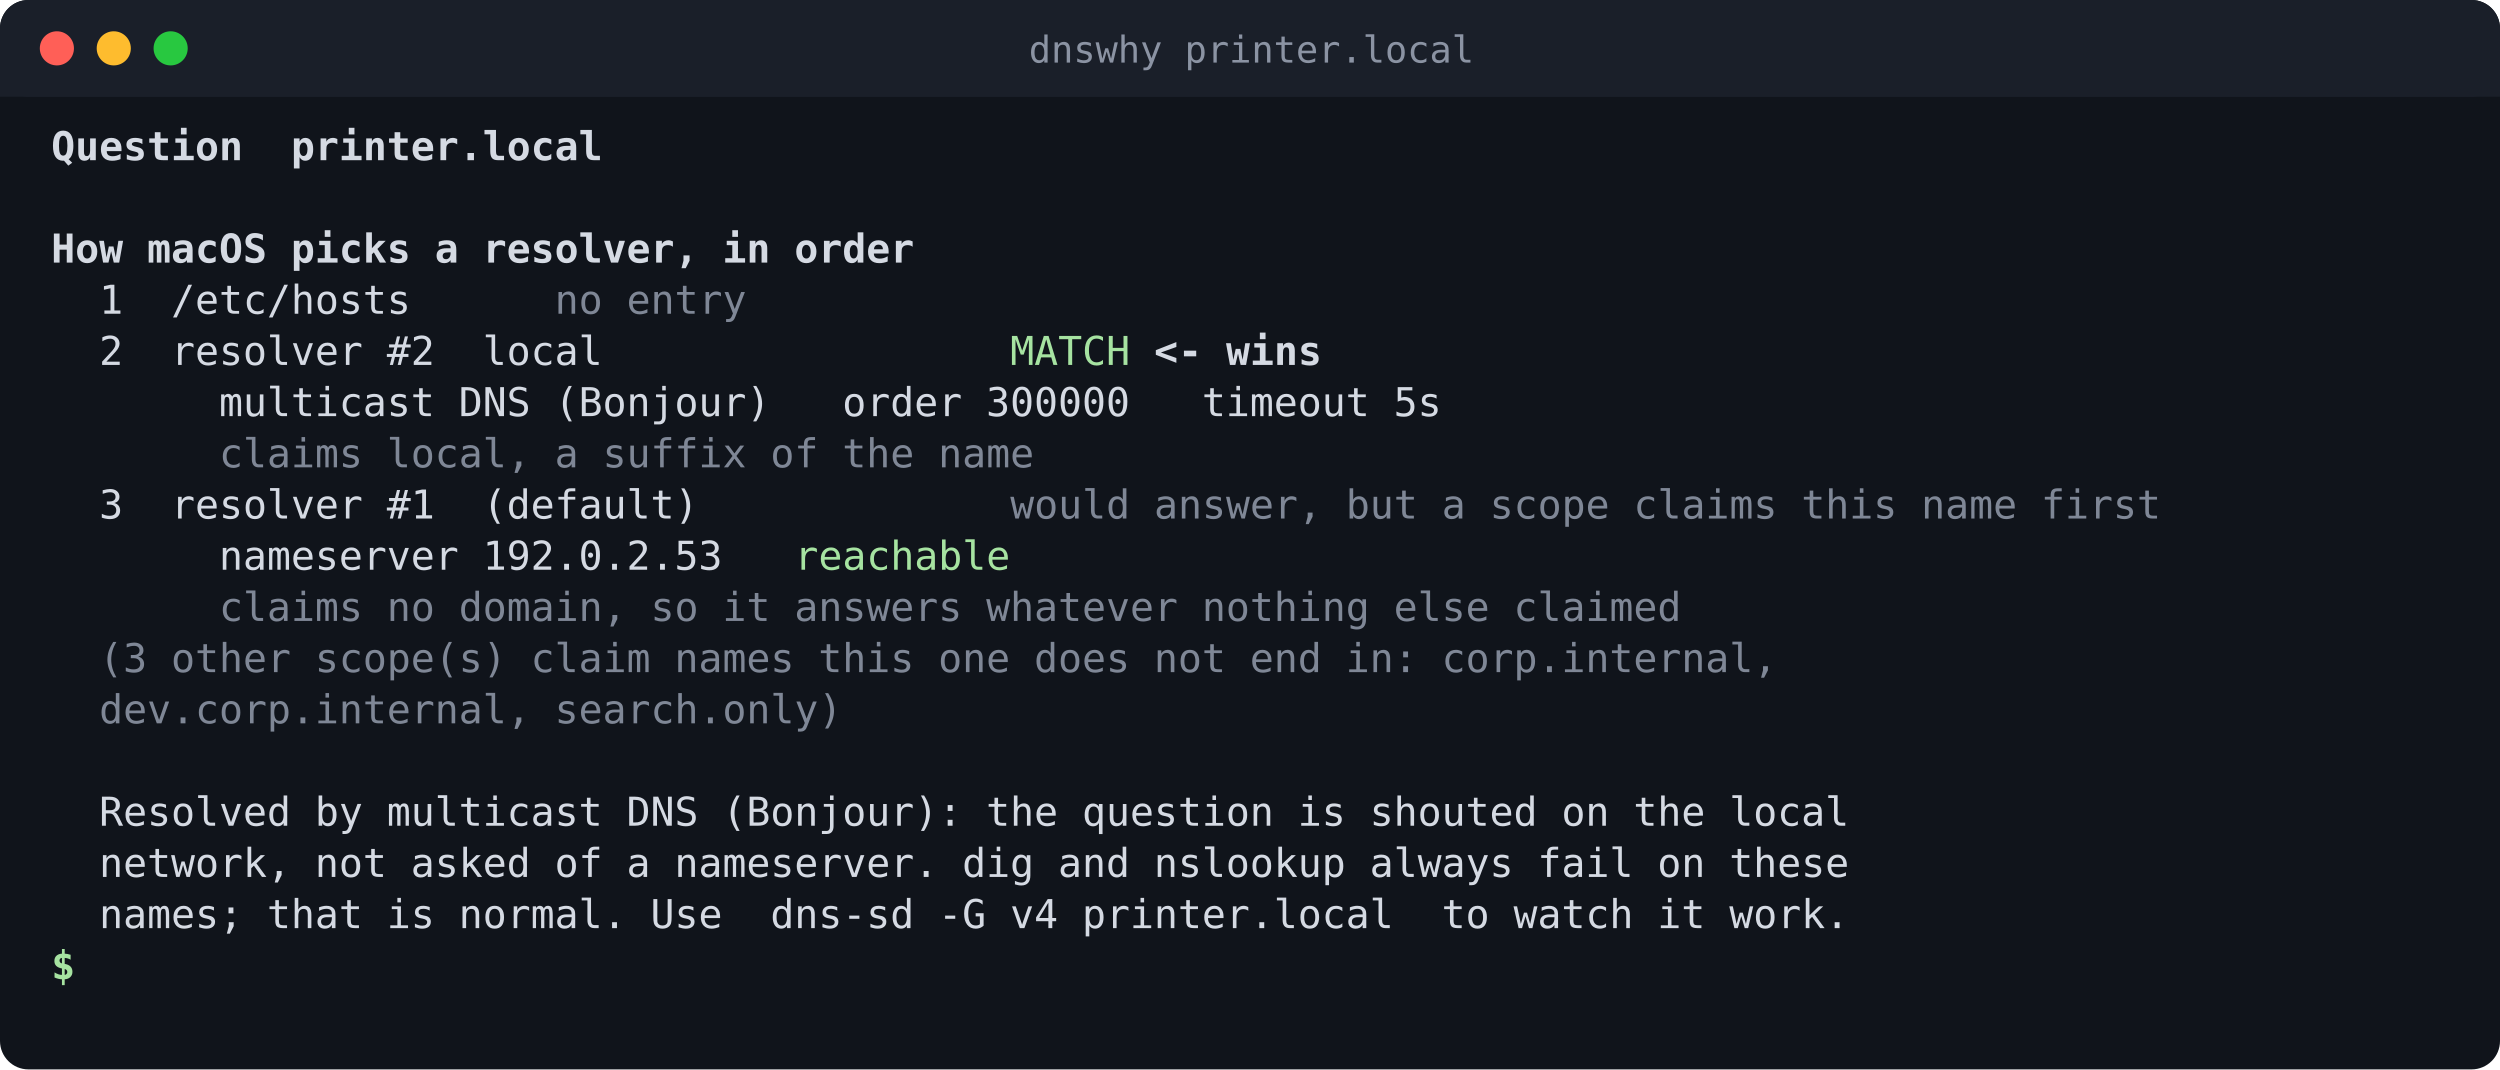
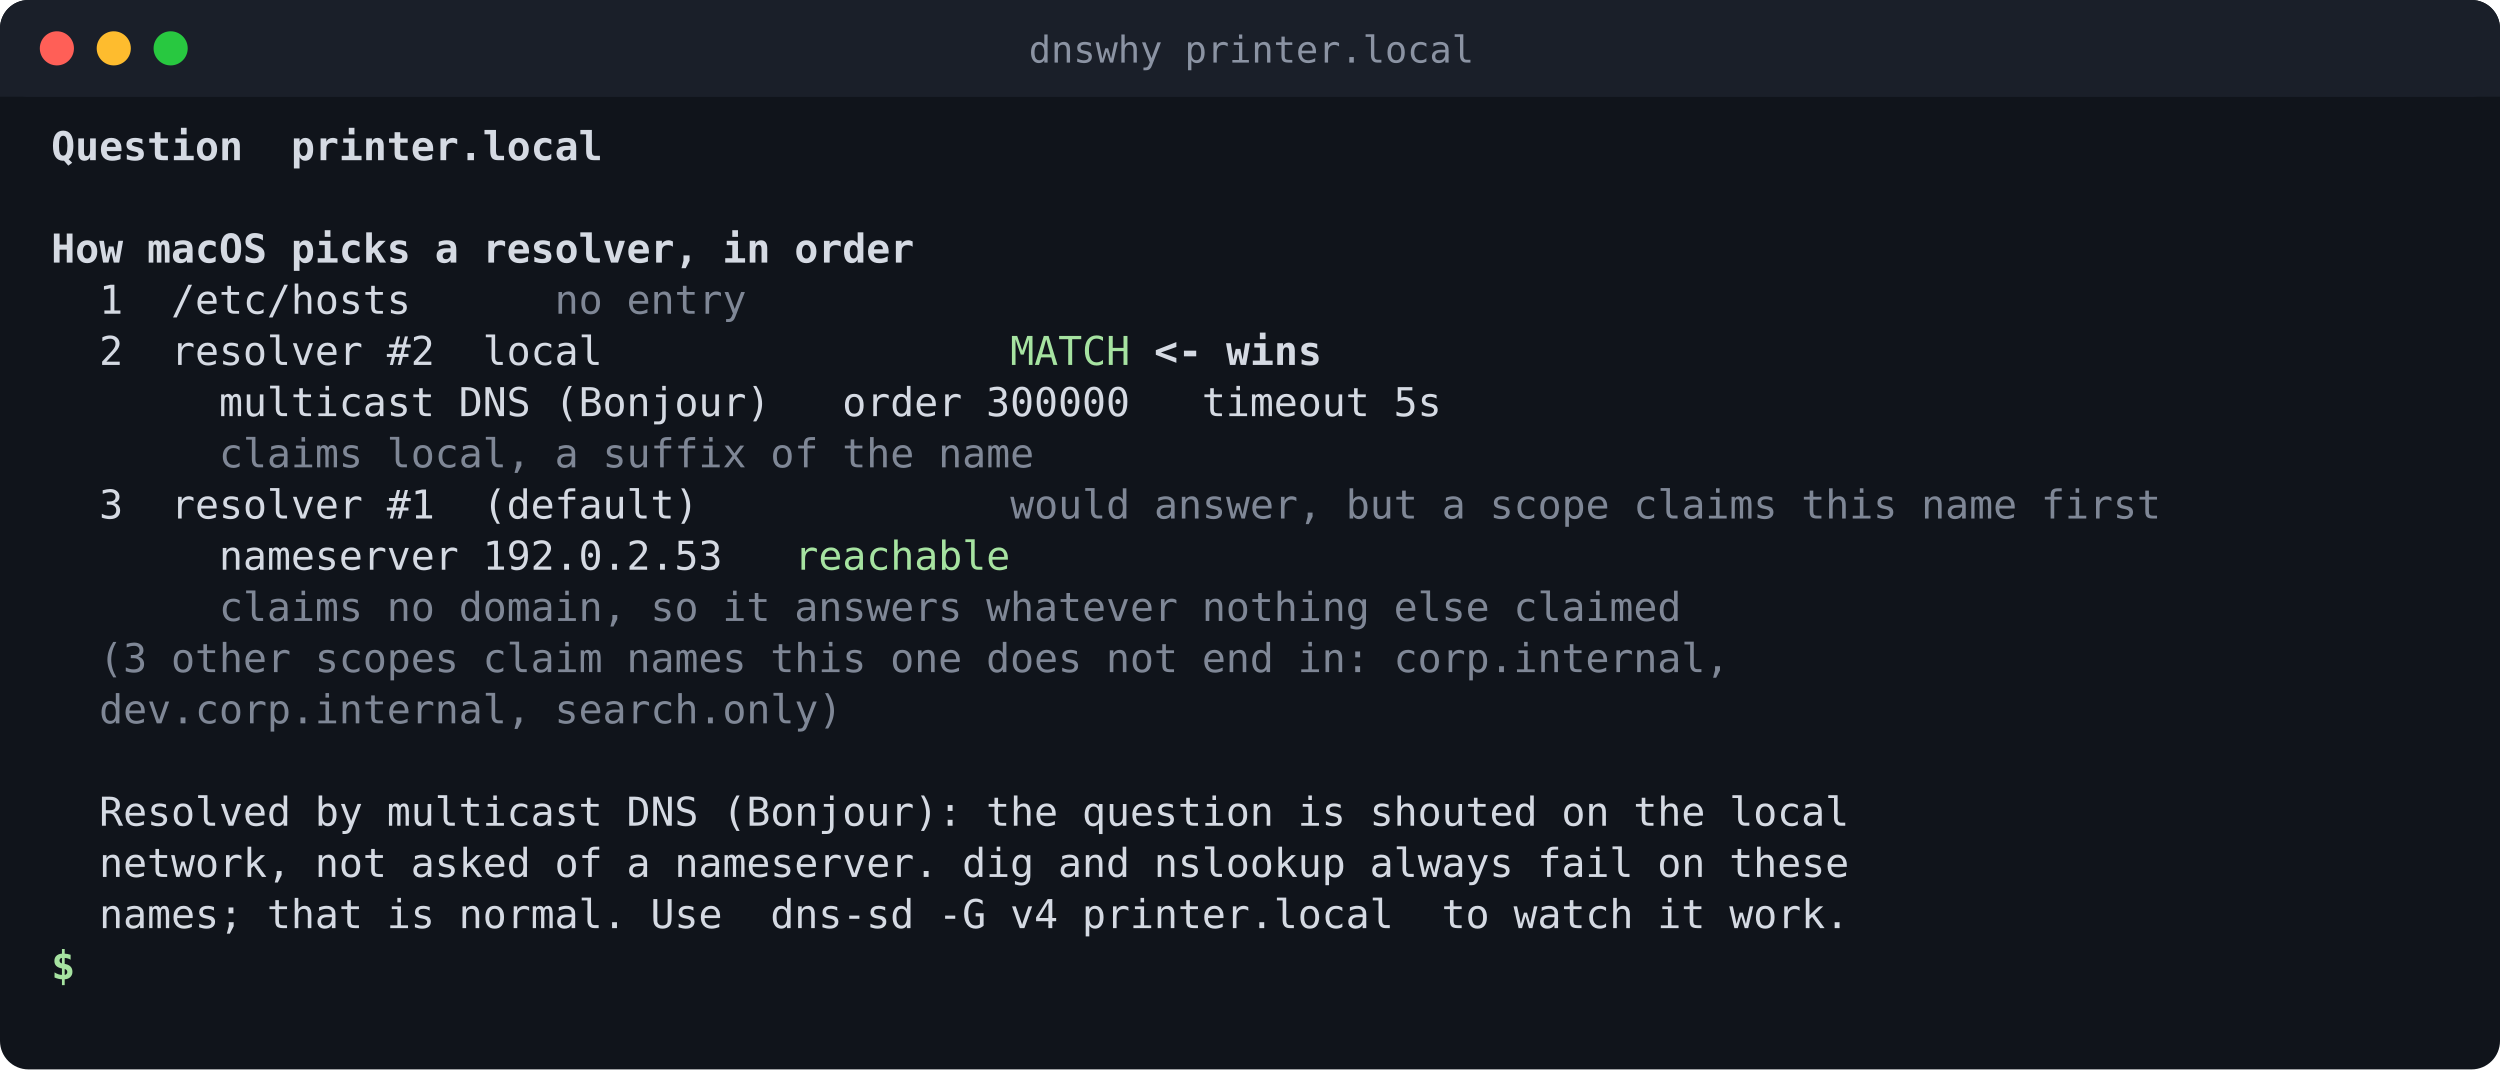
<svg xmlns="http://www.w3.org/2000/svg" width="879" height="376" viewBox="0 0 879 376" font-family="'SF Mono', Menlo, Consolas, 'DejaVu Sans Mono', 'Liberation Mono', monospace" font-size="14">
  <rect width="879" height="376" rx="10" fill="#10141b" />
  <rect width="879" height="34" rx="10" fill="#1a1f29" />
  <rect y="24" width="879" height="10" fill="#1a1f29" />
  <circle cx="20" cy="17" r="6" fill="#ff5f57" />
  <circle cx="40" cy="17" r="6" fill="#febc2e" />
  <circle cx="60" cy="17" r="6" fill="#28c840" />
  <text x="440" y="22" fill="#8b93a3" text-anchor="middle" font-size="13">dnswhy printer.local</text>
  <text x="18.00" y="56.32" fill="#d5dae3" font-weight="700" xml:space="preserve">Question</text>
  <text x="102.30" y="56.32" fill="#d5dae3" font-weight="700" xml:space="preserve">printer.local</text>
  <text x="18.00" y="92.32" fill="#d5dae3" font-weight="700" xml:space="preserve">How macOS picks a resolver, in order</text>
  <text x="18.00" y="110.32" fill="#d5dae3" xml:space="preserve">  1  /etc/hosts      </text>
  <text x="195.03" y="110.32" fill="#7f8796" xml:space="preserve">no entry</text>
  <text x="18.00" y="128.32" fill="#d5dae3" xml:space="preserve">  2  resolver #2  local                 </text>
  <text x="355.20" y="128.32" fill="#a6e3a1" xml:space="preserve">MATCH</text>
  <text x="405.78" y="128.32" fill="#d5dae3" font-weight="700" xml:space="preserve">&lt;- wins</text>
  <text x="18.00" y="146.32" fill="#d5dae3" xml:space="preserve">       multicast DNS (Bonjour)   order 300000   timeout 5s</text>
  <text x="77.01" y="164.32" fill="#7f8796" xml:space="preserve">claims local, a suffix of the name</text>
  <text x="18.00" y="182.32" fill="#d5dae3" xml:space="preserve">  3  resolver #1  (default)             </text>
  <text x="355.20" y="182.32" fill="#7f8796" xml:space="preserve">would answer, but a scope claims this name first</text>
  <text x="18.00" y="200.32" fill="#d5dae3" xml:space="preserve">       nameserver 192.0.2.53   </text>
  <text x="279.33" y="200.32" fill="#a6e3a1" xml:space="preserve">reachable</text>
  <text x="77.01" y="218.32" fill="#7f8796" xml:space="preserve">claims no domain, so it answers whatever nothing else claimed</text>
-   <text x="34.86" y="236.32" fill="#7f8796" xml:space="preserve">(3 other scope(s) claim names this one does not end in: corp.internal,</text>
+   <text x="34.86" y="236.32" fill="#7f8796" xml:space="preserve">(3 other scopes claim names this one does not end in: corp.internal,</text>
  <text x="34.86" y="254.32" fill="#7f8796" xml:space="preserve">dev.corp.internal, search.only)</text>
  <text x="18.00" y="290.32" fill="#d5dae3" xml:space="preserve">  Resolved by multicast DNS (Bonjour): the question is shouted on the local</text>
  <text x="18.00" y="308.32" fill="#d5dae3" xml:space="preserve">  network, not asked of a nameserver. dig and nslookup always fail on these</text>
  <text x="18.00" y="326.32" fill="#d5dae3" xml:space="preserve">  names; that is normal. Use  dns-sd -G v4 printer.local  to watch it work.</text>
  <text x="18.00" y="344.32" fill="#a6e3a1" font-weight="700" xml:space="preserve">$</text>
</svg>
